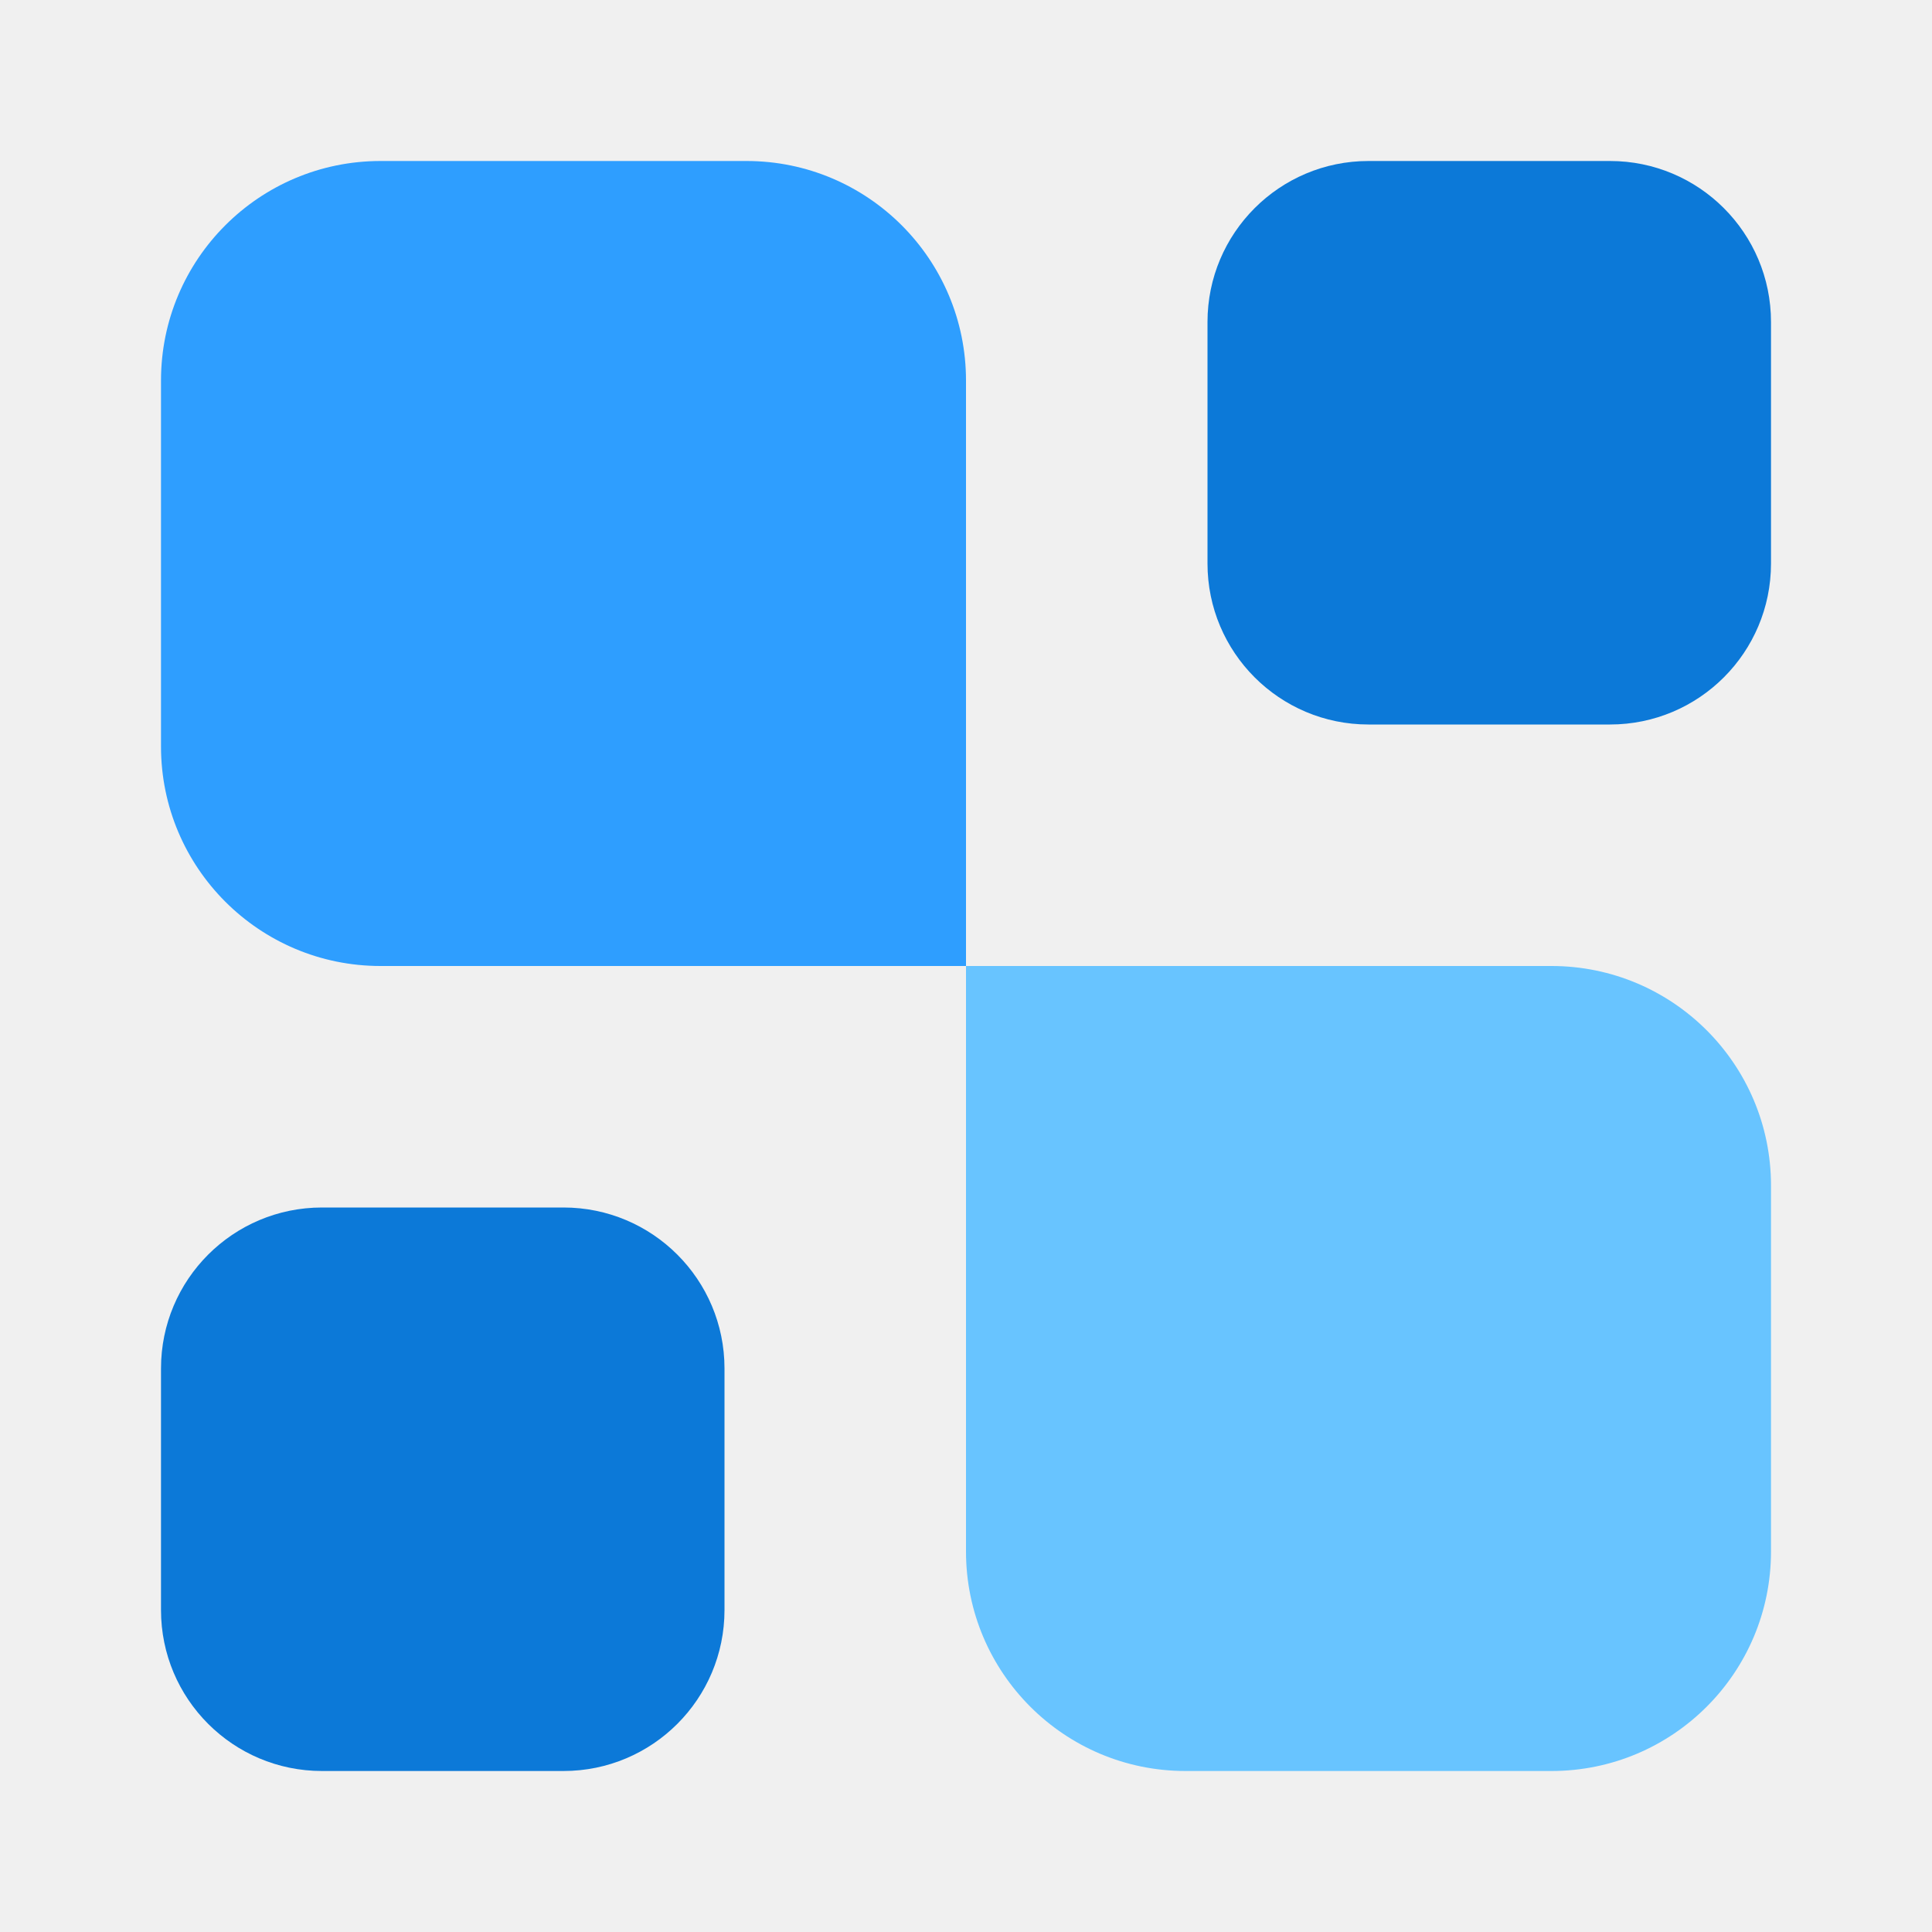
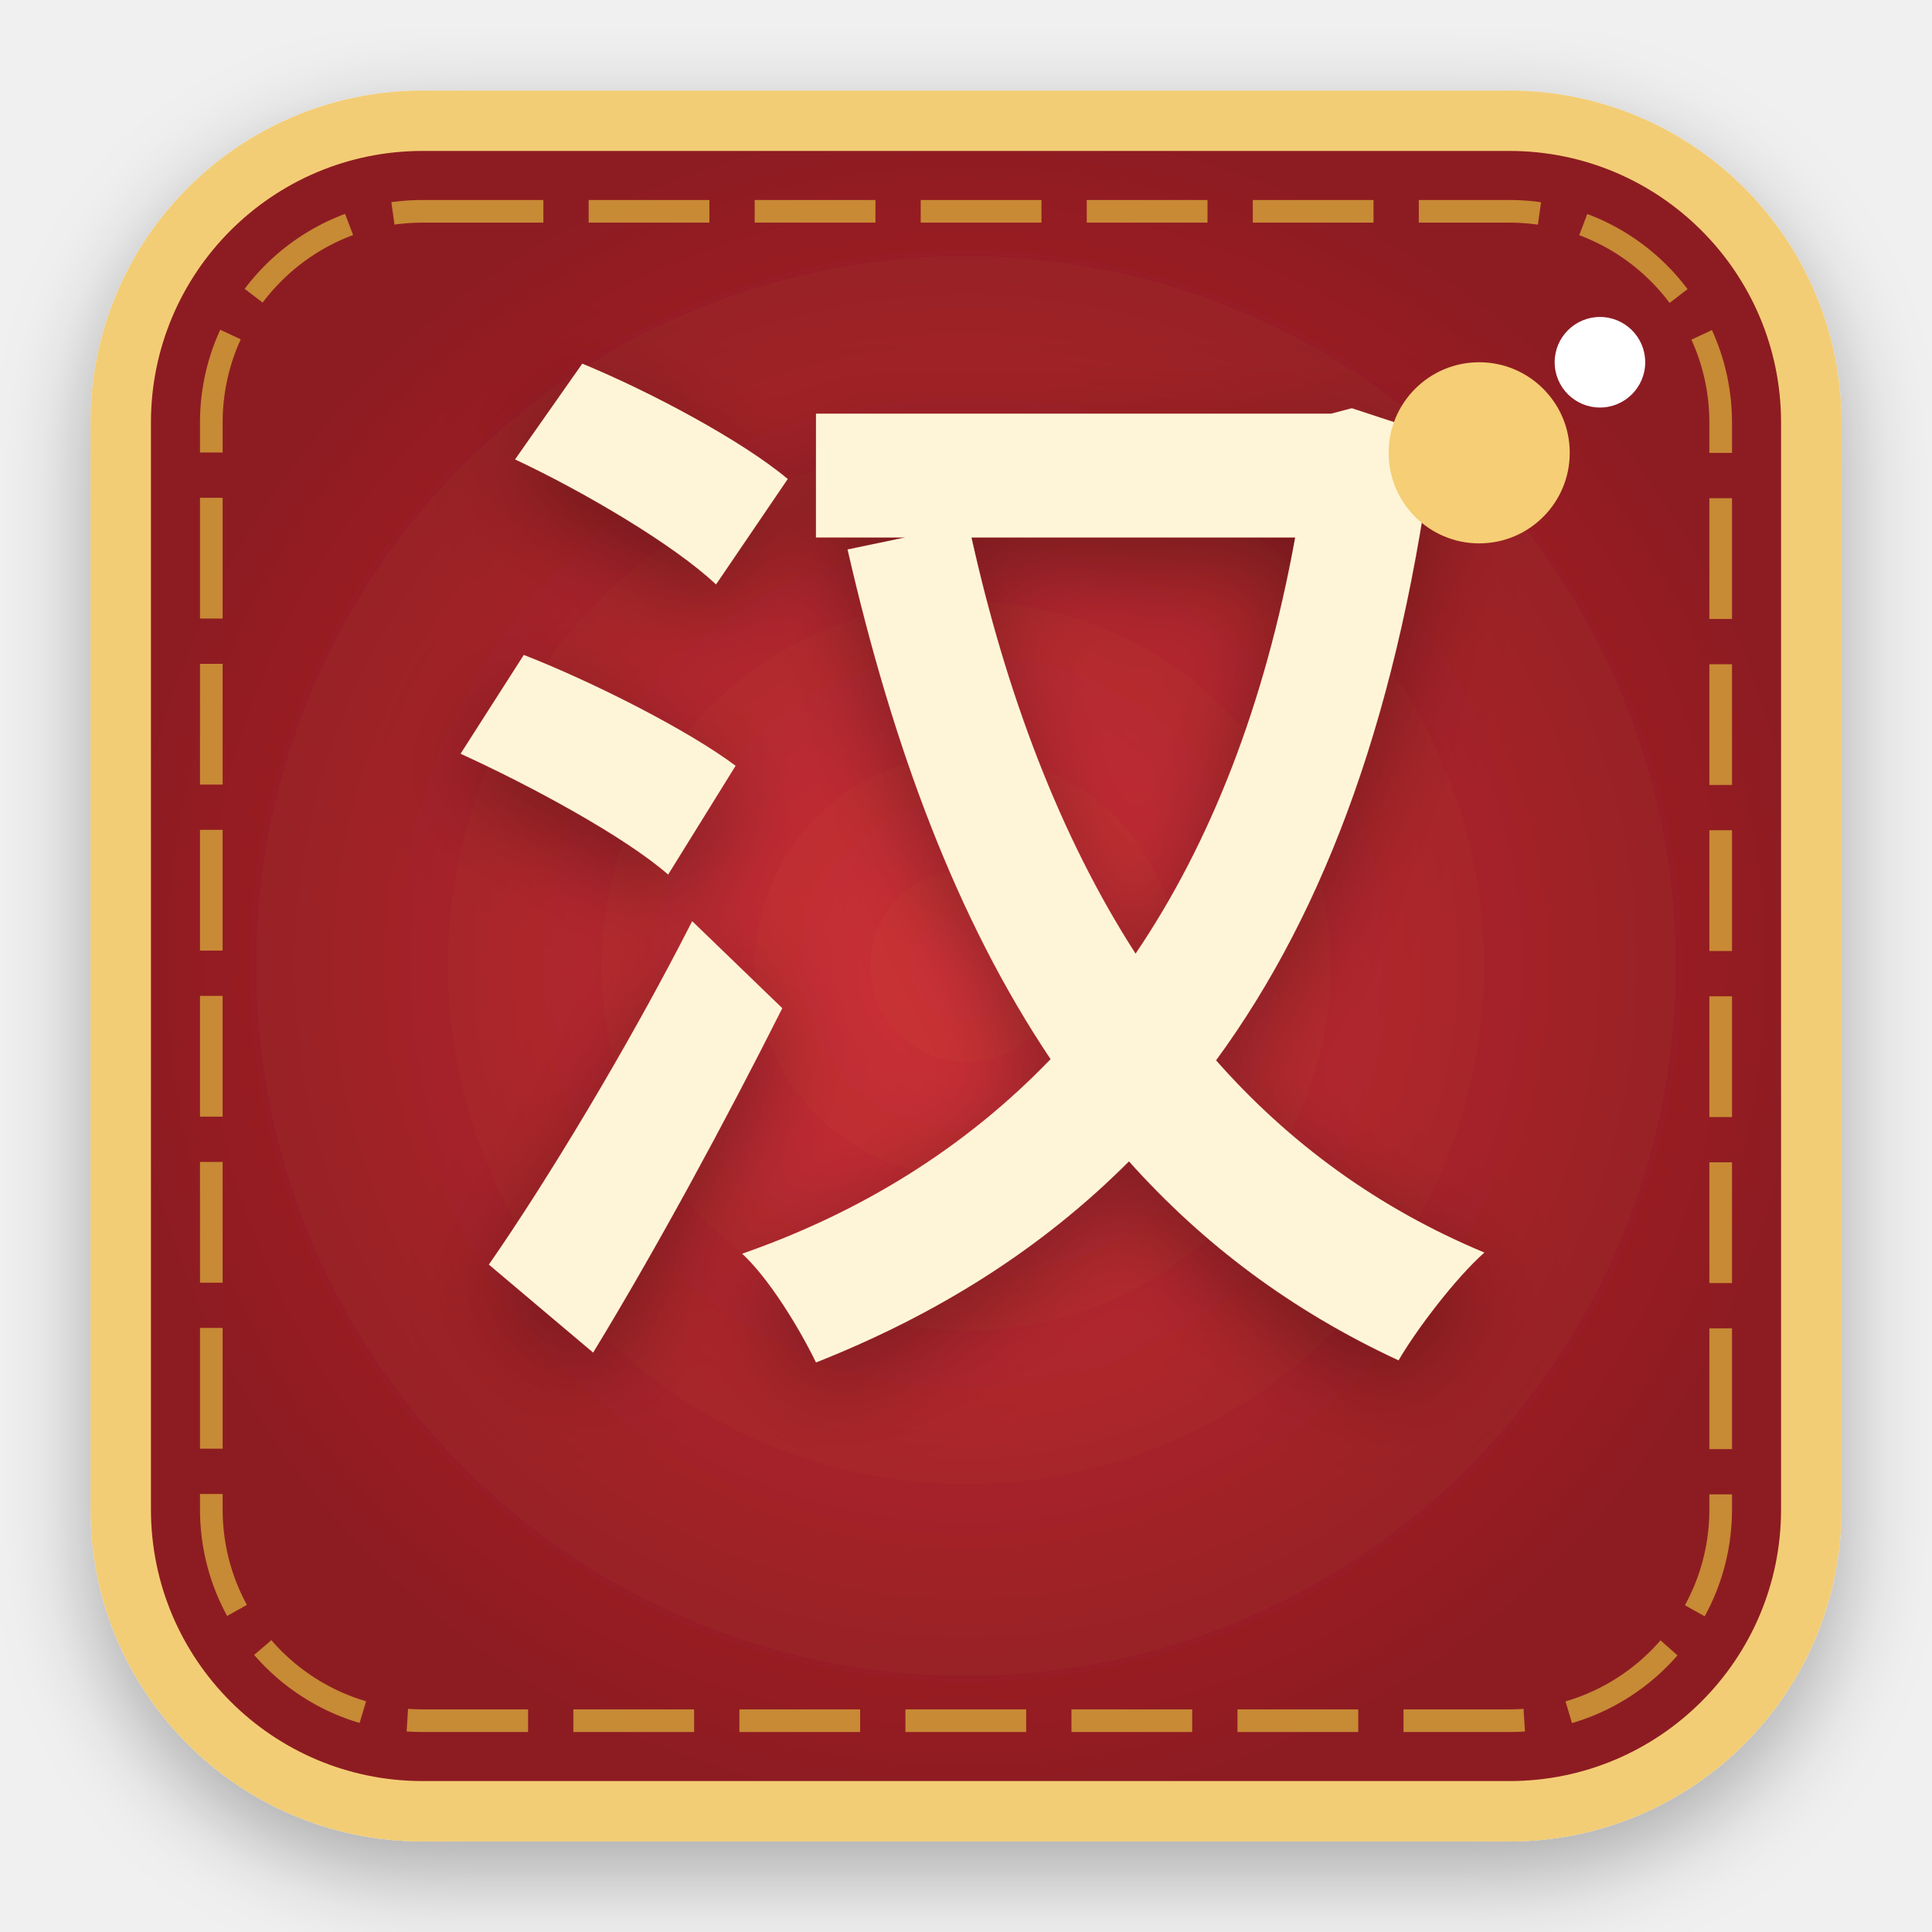
- <svg xmlns="http://www.w3.org/2000/svg" width="24" height="24" viewBox="0 0 24 24" fill="none">
-   <path d="M22 19.273C22 20.779 20.779 22 19.273 22H14.727C13.221 22 12 20.779 12 19.273V12H19.273C20.779 12 22 13.221 22 14.727V19.273Z" fill="#68C4FF" />
-   <path d="M20 2C21.105 2 22 2.895 22 4V7C22 8.105 21.105 9 20 9H17C15.895 9 15 8.105 15 7V4C15 2.895 15.895 2 17 2H20Z" fill="#0C79D8" />
-   <path d="M7 15C8.105 15 9 15.895 9 17V20C9 21.105 8.105 22 7 22H4C2.895 22 2 21.105 2 20V17C2 15.895 2.895 15 4 15H7Z" fill="#0C79D8" />
-   <path d="M12 12H4.727C3.221 12 2 10.779 2 9.273V4.727C2 3.221 3.221 2 4.727 2H9.273C10.779 2 12 3.221 12 4.727V12Z" fill="#2E9EFF" />
+ <svg xmlns="http://www.w3.org/2000/svg" viewBox="0 0 128 128" width="128" height="128">
+   <defs>
+     <radialGradient id="sealGlow" cx="50%" cy="50%" r="50%">
+       <stop offset="0%" stop-color="#cf3238" />
+       <stop offset="100%" stop-color="#8d1c21" />
+     </radialGradient>
+     <filter id="goldDrop" x="-20%" y="-20%" width="140%" height="140%">
+       <feDropShadow dx="0" dy="2" stdDeviation="3" flood-color="#000" flood-opacity="0.3" />
+     </filter>
+   </defs>
+   <rect x="8" y="8" width="112" height="112" rx="20" fill="url(#sealGlow)" stroke="#f3cd74" stroke-width="4" filter="url(#goldDrop)" />
+   <rect x="14" y="14" width="100" height="100" rx="14" fill="none" stroke="#d6a53a" stroke-width="1.5" stroke-dasharray="8 3" opacity="0.8" />
+   <text x="64" y="84" font-family="'Songti SC', 'SimSun', 'Microsoft YaHei', 'PingFang SC', serif" font-size="72" font-weight="900" text-anchor="middle" fill="#fef5d8" filter="url(#goldDrop)">汉</text>
+   <circle cx="98" cy="30" r="6" fill="#f5ce75" />
+   <circle cx="106" cy="24" r="3" fill="#ffffff" />
</svg>
